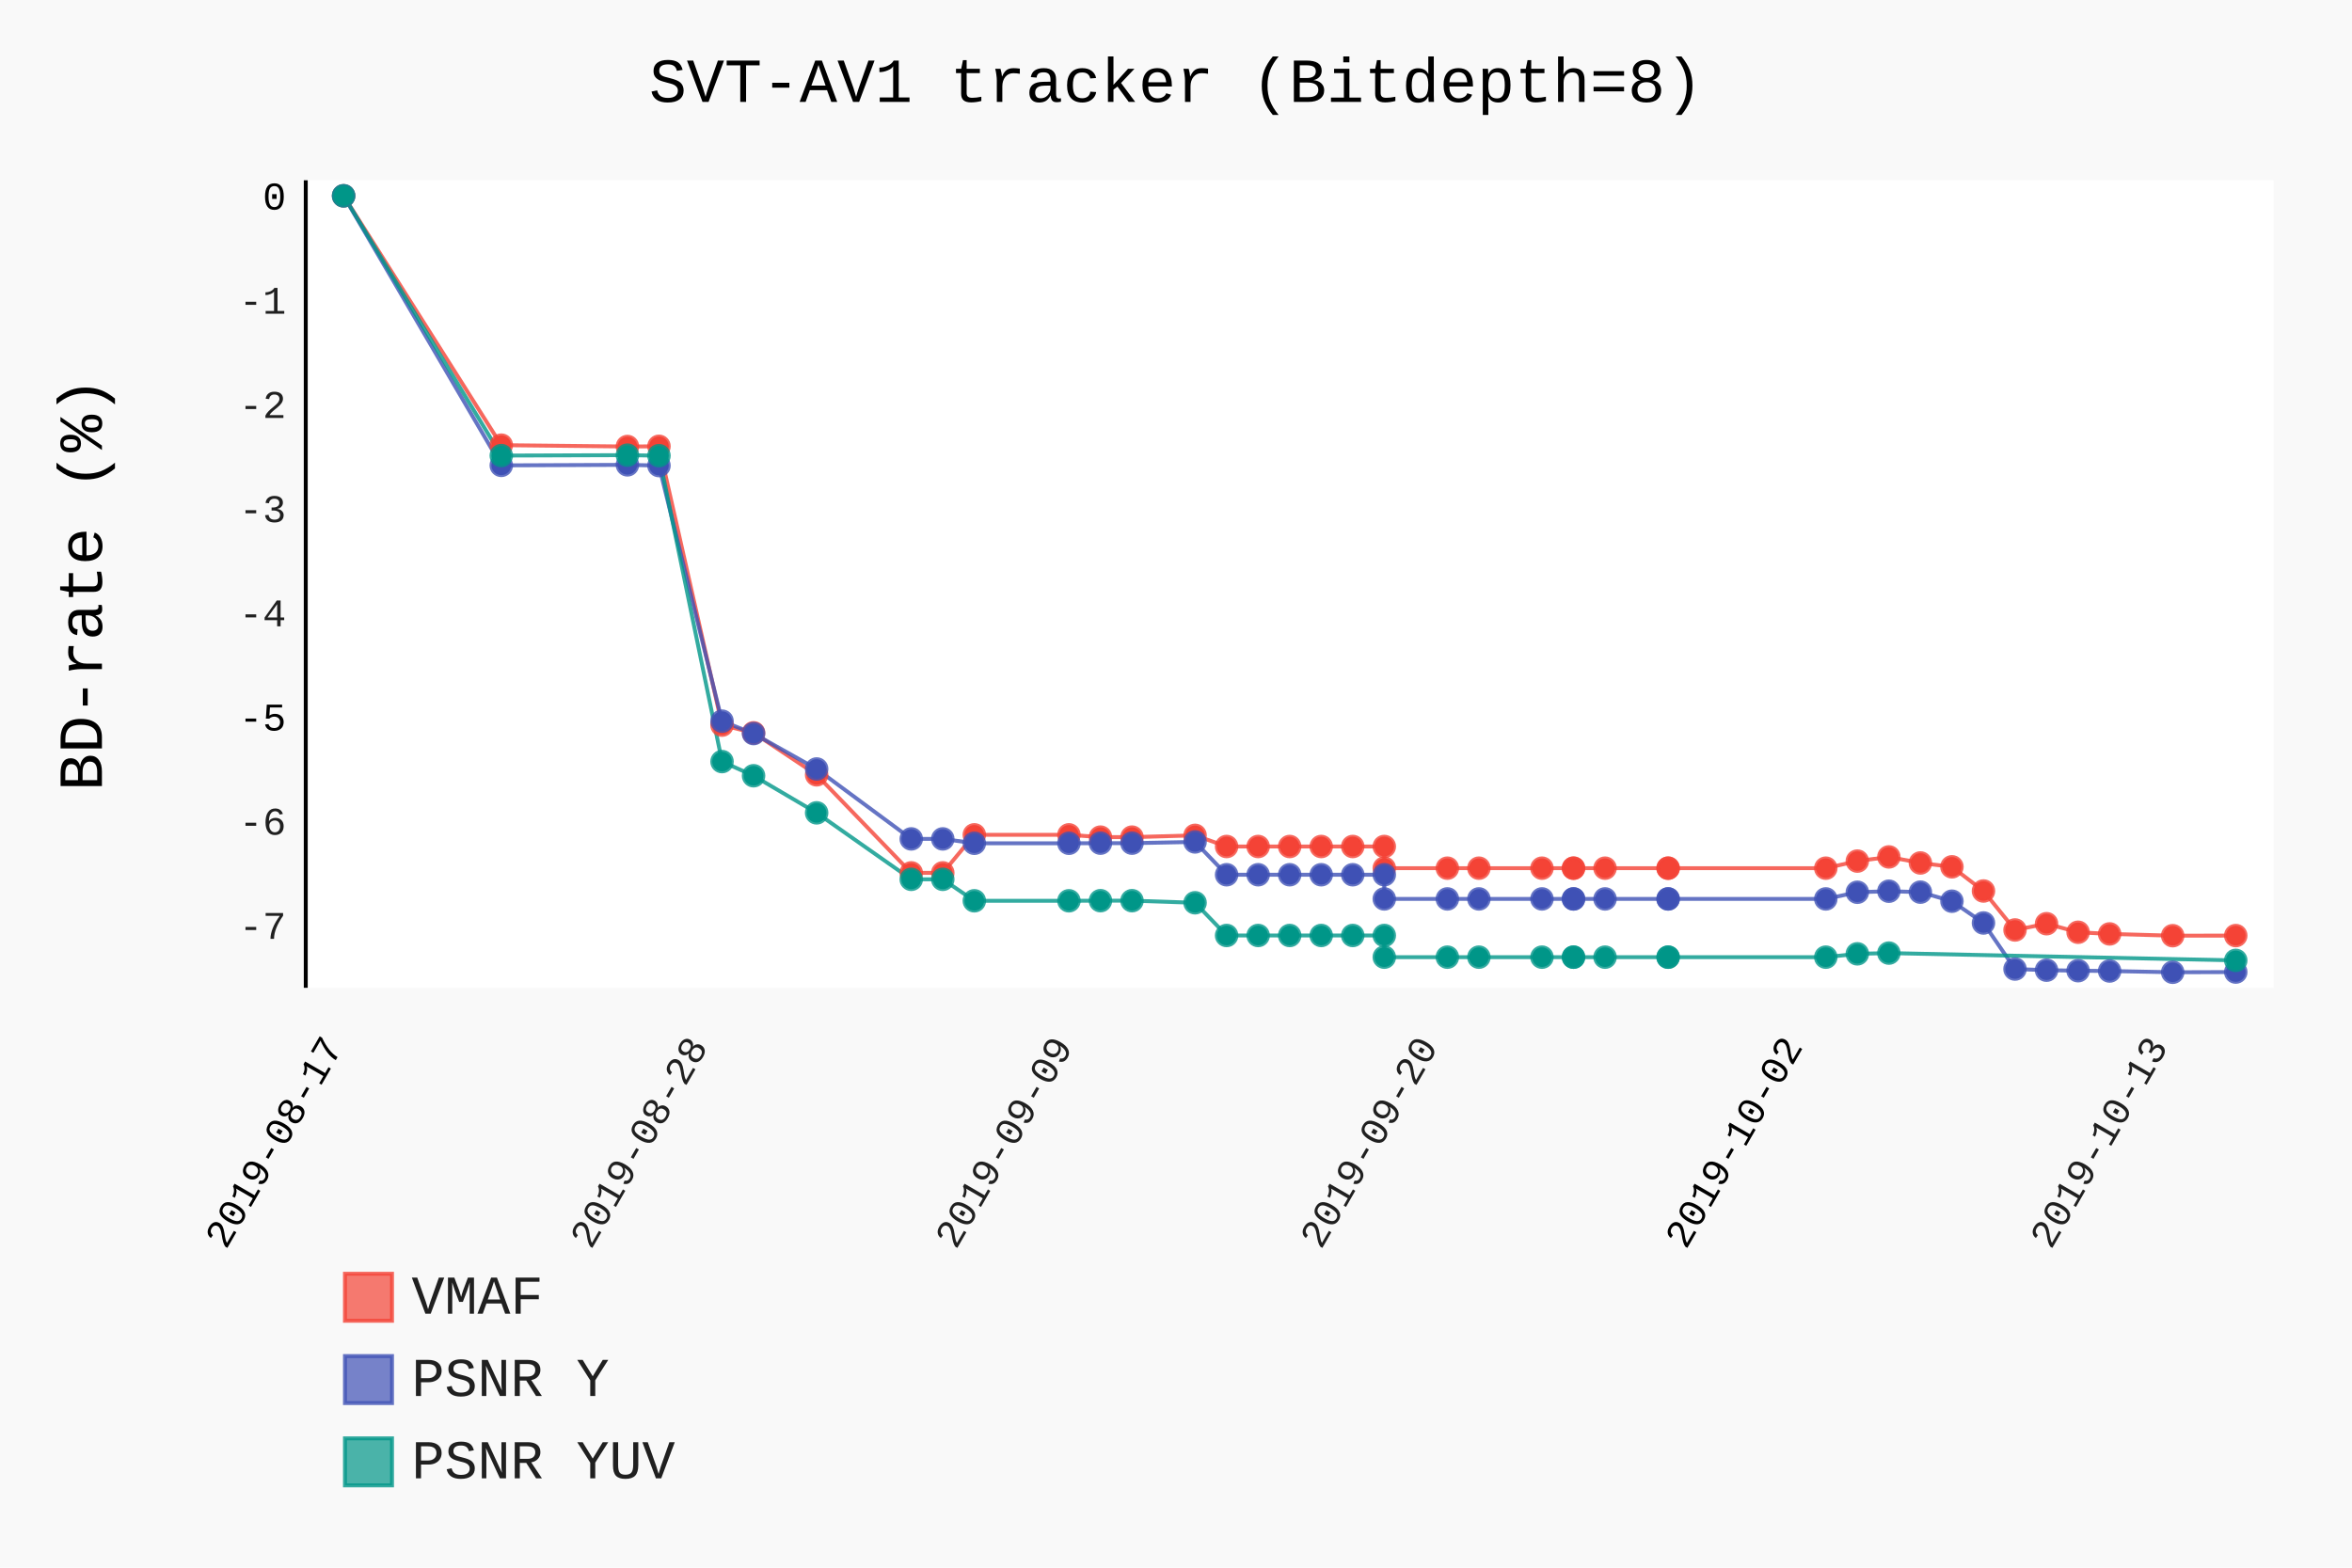
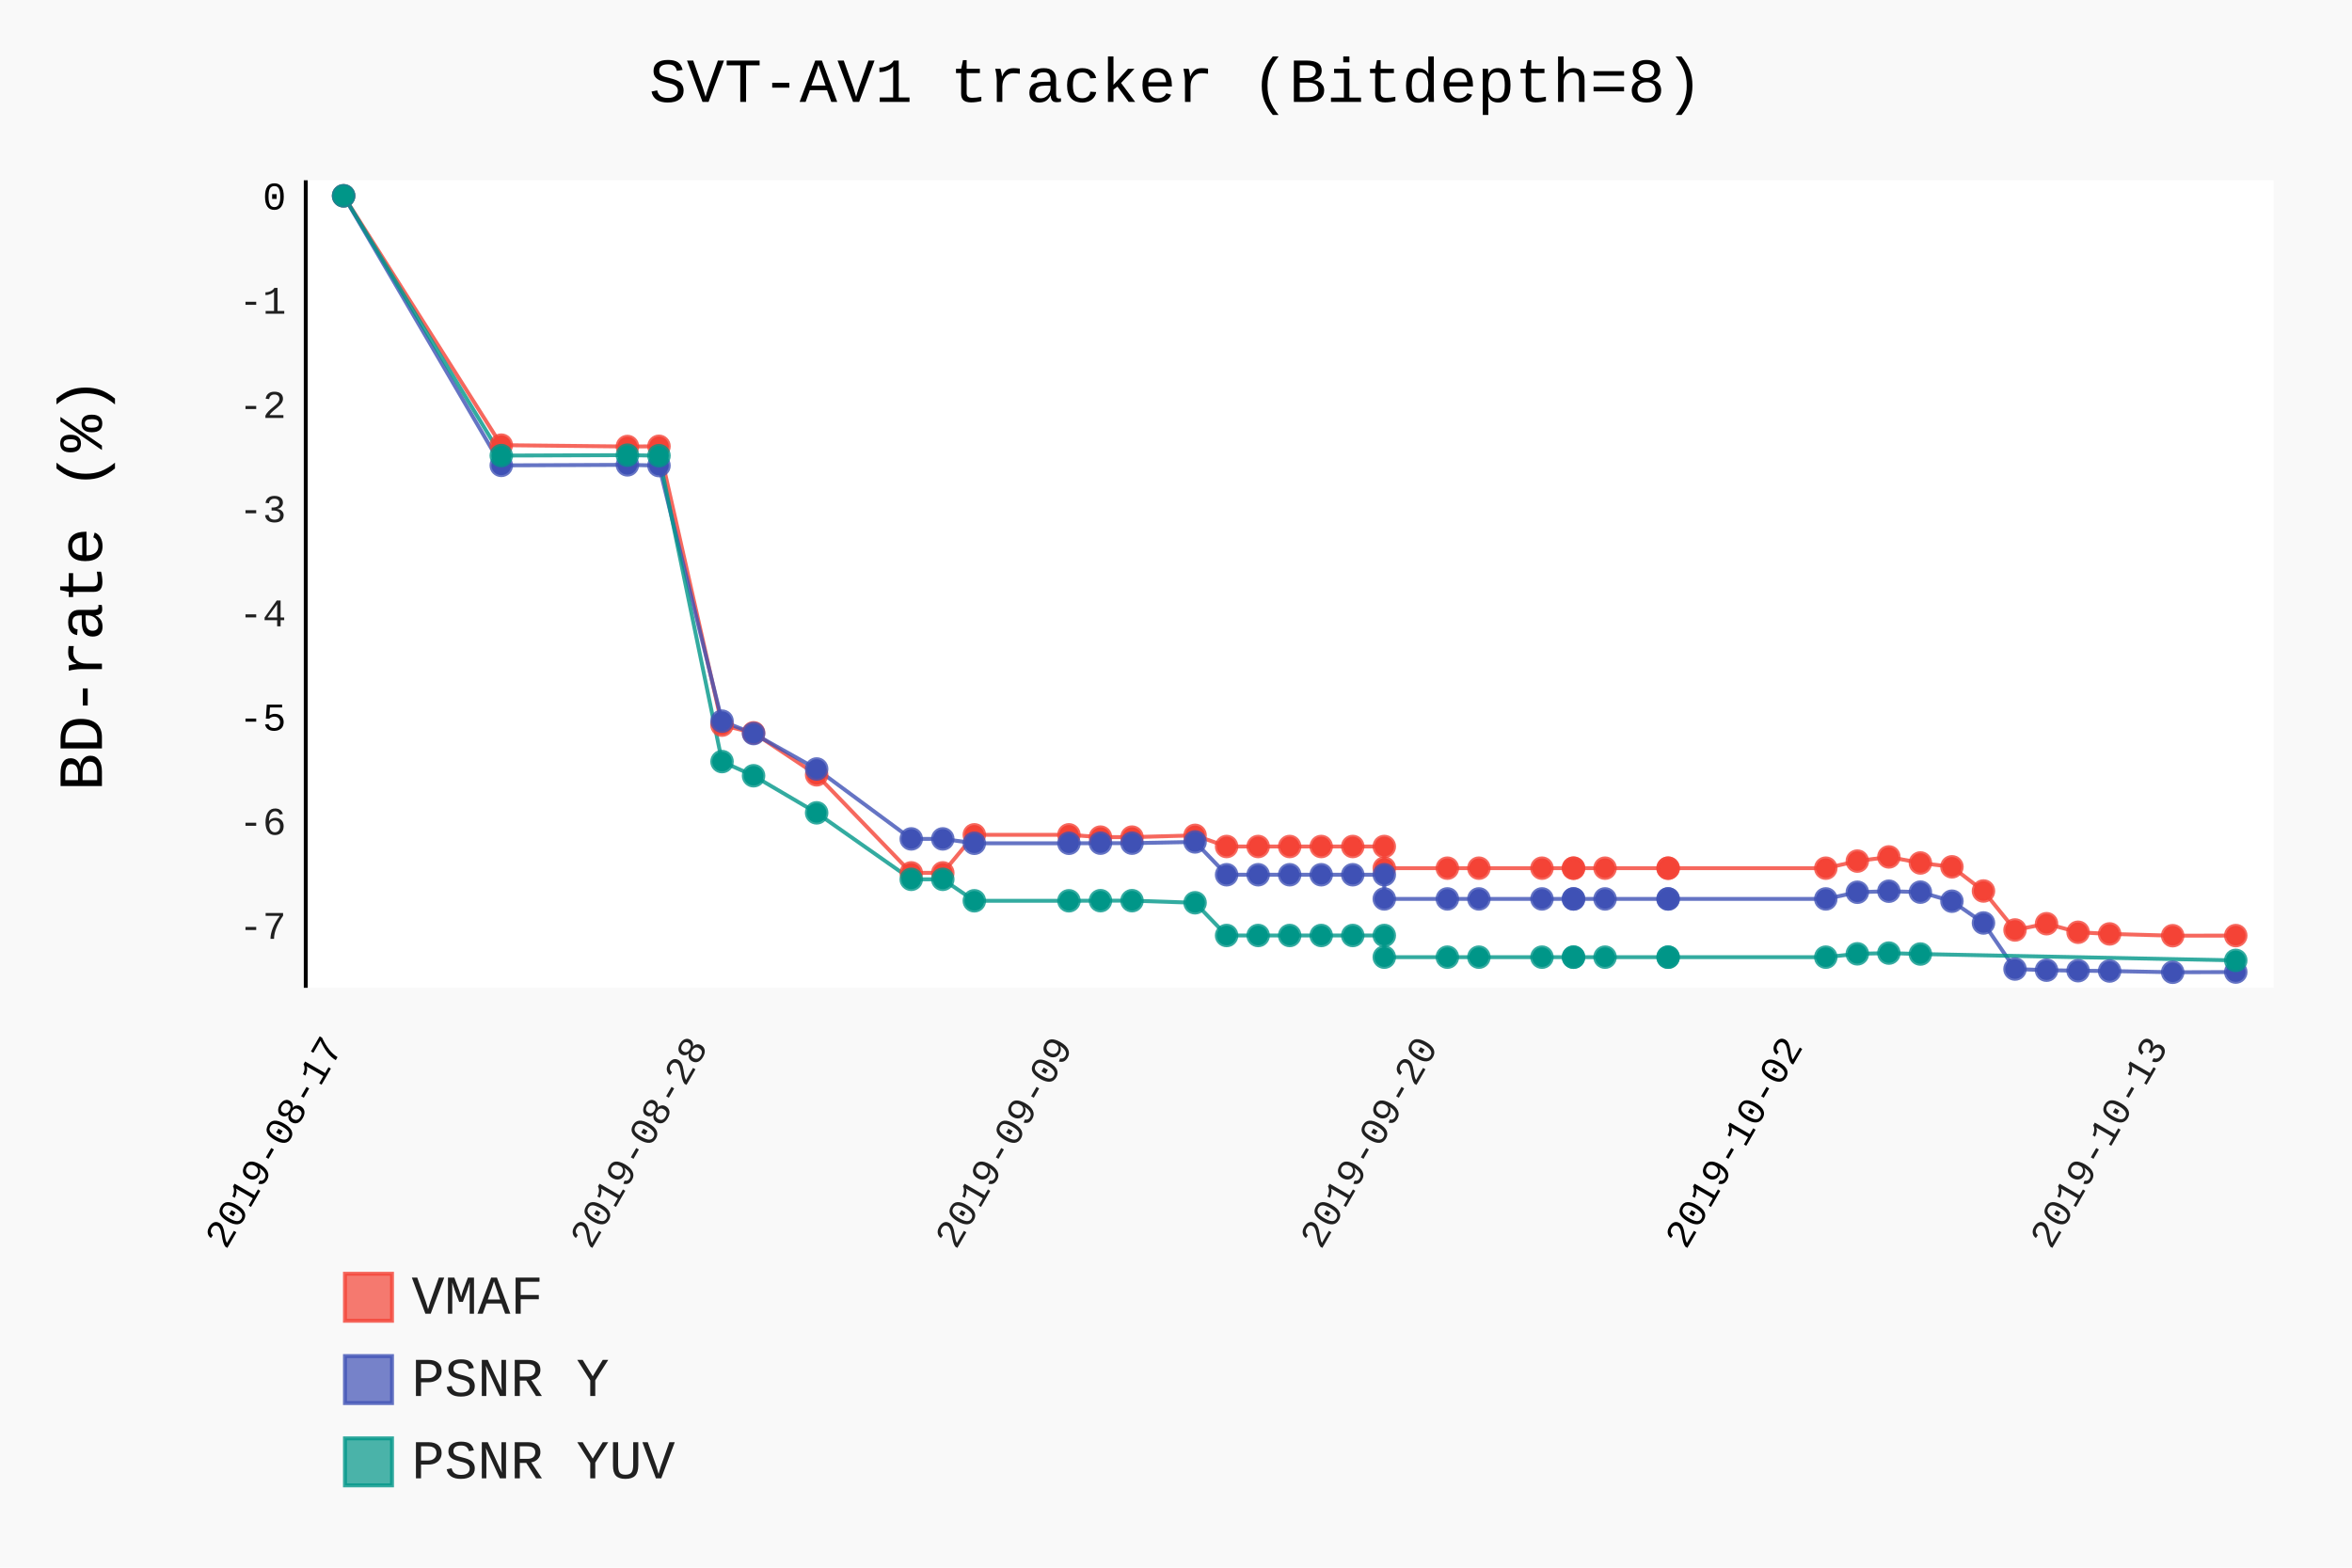
- <svg xmlns="http://www.w3.org/2000/svg" id="chart-9d84e0c7-c03a-49e5-b0ba-9270f47e579f" class="pygal-chart" viewBox="0 0 600 400">
+ <svg xmlns="http://www.w3.org/2000/svg" id="chart-61bbd2b3-fa87-4a69-9cb3-9cf98c19a3cd" class="pygal-chart" viewBox="0 0 600 400">
  <defs>
-     <style type="text/css">#chart-9d84e0c7-c03a-49e5-b0ba-9270f47e579f{-webkit-user-select:none;-webkit-font-smoothing:antialiased;font-family:Consolas,"Liberation Mono",Menlo,Courier,monospace}#chart-9d84e0c7-c03a-49e5-b0ba-9270f47e579f .title{font-family:Consolas,"Liberation Mono",Menlo,Courier,monospace;font-size:16px}#chart-9d84e0c7-c03a-49e5-b0ba-9270f47e579f .legends .legend text{font-family:Consolas,"Liberation Mono",Menlo,Courier,monospace;font-size:14px}#chart-9d84e0c7-c03a-49e5-b0ba-9270f47e579f .axis text{font-family:Consolas,"Liberation Mono",Menlo,Courier,monospace;font-size:10px}#chart-9d84e0c7-c03a-49e5-b0ba-9270f47e579f .axis text.major{font-family:Consolas,"Liberation Mono",Menlo,Courier,monospace;font-size:10px}#chart-9d84e0c7-c03a-49e5-b0ba-9270f47e579f .text-overlay text.value{font-family:Consolas,"Liberation Mono",Menlo,Courier,monospace;font-size:16px}#chart-9d84e0c7-c03a-49e5-b0ba-9270f47e579f .text-overlay text.label{font-family:Consolas,"Liberation Mono",Menlo,Courier,monospace;font-size:10px}#chart-9d84e0c7-c03a-49e5-b0ba-9270f47e579f .tooltip{font-family:Consolas,"Liberation Mono",Menlo,Courier,monospace;font-size:14px}#chart-9d84e0c7-c03a-49e5-b0ba-9270f47e579f text.no_data{font-family:Consolas,"Liberation Mono",Menlo,Courier,monospace;font-size:64px}
- #chart-9d84e0c7-c03a-49e5-b0ba-9270f47e579f{background-color:rgba(249,249,249,1)}#chart-9d84e0c7-c03a-49e5-b0ba-9270f47e579f path,#chart-9d84e0c7-c03a-49e5-b0ba-9270f47e579f line,#chart-9d84e0c7-c03a-49e5-b0ba-9270f47e579f rect,#chart-9d84e0c7-c03a-49e5-b0ba-9270f47e579f circle{-webkit-transition:150ms;-moz-transition:150ms;transition:150ms}#chart-9d84e0c7-c03a-49e5-b0ba-9270f47e579f .graph &gt; .background{fill:rgba(249,249,249,1)}#chart-9d84e0c7-c03a-49e5-b0ba-9270f47e579f .plot &gt; .background{fill:rgba(255,255,255,1)}#chart-9d84e0c7-c03a-49e5-b0ba-9270f47e579f .graph{fill:rgba(0,0,0,.87)}#chart-9d84e0c7-c03a-49e5-b0ba-9270f47e579f text.no_data{fill:rgba(0,0,0,1)}#chart-9d84e0c7-c03a-49e5-b0ba-9270f47e579f .title{fill:rgba(0,0,0,1)}#chart-9d84e0c7-c03a-49e5-b0ba-9270f47e579f .legends .legend text{fill:rgba(0,0,0,.87)}#chart-9d84e0c7-c03a-49e5-b0ba-9270f47e579f .legends .legend:hover text{fill:rgba(0,0,0,1)}#chart-9d84e0c7-c03a-49e5-b0ba-9270f47e579f .axis .line{stroke:rgba(0,0,0,1)}#chart-9d84e0c7-c03a-49e5-b0ba-9270f47e579f .axis .guide.line{stroke:rgba(0,0,0,.54)}#chart-9d84e0c7-c03a-49e5-b0ba-9270f47e579f .axis .major.line{stroke:rgba(0,0,0,.87)}#chart-9d84e0c7-c03a-49e5-b0ba-9270f47e579f .axis text.major{fill:rgba(0,0,0,1)}#chart-9d84e0c7-c03a-49e5-b0ba-9270f47e579f .axis.y .guides:hover .guide.line,#chart-9d84e0c7-c03a-49e5-b0ba-9270f47e579f .line-graph .axis.x .guides:hover .guide.line,#chart-9d84e0c7-c03a-49e5-b0ba-9270f47e579f .stackedline-graph .axis.x .guides:hover .guide.line,#chart-9d84e0c7-c03a-49e5-b0ba-9270f47e579f .xy-graph .axis.x .guides:hover .guide.line{stroke:rgba(0,0,0,1)}#chart-9d84e0c7-c03a-49e5-b0ba-9270f47e579f .axis .guides:hover text{fill:rgba(0,0,0,1)}#chart-9d84e0c7-c03a-49e5-b0ba-9270f47e579f .reactive{fill-opacity:.7;stroke-opacity:.8}#chart-9d84e0c7-c03a-49e5-b0ba-9270f47e579f .ci{stroke:rgba(0,0,0,.87)}#chart-9d84e0c7-c03a-49e5-b0ba-9270f47e579f .reactive.active,#chart-9d84e0c7-c03a-49e5-b0ba-9270f47e579f .active .reactive{fill-opacity:.8;stroke-opacity:.9;stroke-width:4}#chart-9d84e0c7-c03a-49e5-b0ba-9270f47e579f .ci .reactive.active{stroke-width:1.5}#chart-9d84e0c7-c03a-49e5-b0ba-9270f47e579f .series text{fill:rgba(0,0,0,1)}#chart-9d84e0c7-c03a-49e5-b0ba-9270f47e579f .tooltip rect{fill:rgba(255,255,255,1);stroke:rgba(0,0,0,1);-webkit-transition:opacity 150ms;-moz-transition:opacity 150ms;transition:opacity 150ms}#chart-9d84e0c7-c03a-49e5-b0ba-9270f47e579f .tooltip .label{fill:rgba(0,0,0,.87)}#chart-9d84e0c7-c03a-49e5-b0ba-9270f47e579f .tooltip .label{fill:rgba(0,0,0,.87)}#chart-9d84e0c7-c03a-49e5-b0ba-9270f47e579f .tooltip .legend{font-size:.8em;fill:rgba(0,0,0,.54)}#chart-9d84e0c7-c03a-49e5-b0ba-9270f47e579f .tooltip .x_label{font-size:.6em;fill:rgba(0,0,0,1)}#chart-9d84e0c7-c03a-49e5-b0ba-9270f47e579f .tooltip .xlink{font-size:.5em;text-decoration:underline}#chart-9d84e0c7-c03a-49e5-b0ba-9270f47e579f .tooltip .value{font-size:1.5em}#chart-9d84e0c7-c03a-49e5-b0ba-9270f47e579f .bound{font-size:.5em}#chart-9d84e0c7-c03a-49e5-b0ba-9270f47e579f .max-value{font-size:.75em;fill:rgba(0,0,0,.54)}#chart-9d84e0c7-c03a-49e5-b0ba-9270f47e579f .map-element{fill:rgba(255,255,255,1);stroke:rgba(0,0,0,.54) !important}#chart-9d84e0c7-c03a-49e5-b0ba-9270f47e579f .map-element .reactive{fill-opacity:inherit;stroke-opacity:inherit}#chart-9d84e0c7-c03a-49e5-b0ba-9270f47e579f .color-0,#chart-9d84e0c7-c03a-49e5-b0ba-9270f47e579f .color-0 a:visited{stroke:#F44336;fill:#F44336}#chart-9d84e0c7-c03a-49e5-b0ba-9270f47e579f .color-1,#chart-9d84e0c7-c03a-49e5-b0ba-9270f47e579f .color-1 a:visited{stroke:#3F51B5;fill:#3F51B5}#chart-9d84e0c7-c03a-49e5-b0ba-9270f47e579f .color-2,#chart-9d84e0c7-c03a-49e5-b0ba-9270f47e579f .color-2 a:visited{stroke:#009688;fill:#009688}#chart-9d84e0c7-c03a-49e5-b0ba-9270f47e579f .text-overlay .color-0 text{fill:black}#chart-9d84e0c7-c03a-49e5-b0ba-9270f47e579f .text-overlay .color-1 text{fill:black}#chart-9d84e0c7-c03a-49e5-b0ba-9270f47e579f .text-overlay .color-2 text{fill:black}
- #chart-9d84e0c7-c03a-49e5-b0ba-9270f47e579f text.no_data{text-anchor:middle}#chart-9d84e0c7-c03a-49e5-b0ba-9270f47e579f .guide.line{fill:none}#chart-9d84e0c7-c03a-49e5-b0ba-9270f47e579f .centered{text-anchor:middle}#chart-9d84e0c7-c03a-49e5-b0ba-9270f47e579f .title{text-anchor:middle}#chart-9d84e0c7-c03a-49e5-b0ba-9270f47e579f .legends .legend text{fill-opacity:1}#chart-9d84e0c7-c03a-49e5-b0ba-9270f47e579f .axis.x text{text-anchor:middle}#chart-9d84e0c7-c03a-49e5-b0ba-9270f47e579f .axis.x:not(.web) text[transform]{text-anchor:start}#chart-9d84e0c7-c03a-49e5-b0ba-9270f47e579f .axis.x:not(.web) text[transform].backwards{text-anchor:end}#chart-9d84e0c7-c03a-49e5-b0ba-9270f47e579f .axis.y text{text-anchor:end}#chart-9d84e0c7-c03a-49e5-b0ba-9270f47e579f .axis.y text[transform].backwards{text-anchor:start}#chart-9d84e0c7-c03a-49e5-b0ba-9270f47e579f .axis.y2 text{text-anchor:start}#chart-9d84e0c7-c03a-49e5-b0ba-9270f47e579f .axis.y2 text[transform].backwards{text-anchor:end}#chart-9d84e0c7-c03a-49e5-b0ba-9270f47e579f .axis .guide.line{stroke-dasharray:4,4}#chart-9d84e0c7-c03a-49e5-b0ba-9270f47e579f .axis .major.guide.line{stroke-dasharray:6,6}#chart-9d84e0c7-c03a-49e5-b0ba-9270f47e579f .horizontal .axis.y .guide.line,#chart-9d84e0c7-c03a-49e5-b0ba-9270f47e579f .horizontal .axis.y2 .guide.line,#chart-9d84e0c7-c03a-49e5-b0ba-9270f47e579f .vertical .axis.x .guide.line{opacity:0}#chart-9d84e0c7-c03a-49e5-b0ba-9270f47e579f .horizontal .axis.always_show .guide.line,#chart-9d84e0c7-c03a-49e5-b0ba-9270f47e579f .vertical .axis.always_show .guide.line{opacity:1 !important}#chart-9d84e0c7-c03a-49e5-b0ba-9270f47e579f .axis.y .guides:hover .guide.line,#chart-9d84e0c7-c03a-49e5-b0ba-9270f47e579f .axis.y2 .guides:hover .guide.line,#chart-9d84e0c7-c03a-49e5-b0ba-9270f47e579f .axis.x .guides:hover .guide.line{opacity:1}#chart-9d84e0c7-c03a-49e5-b0ba-9270f47e579f .axis .guides:hover text{opacity:1}#chart-9d84e0c7-c03a-49e5-b0ba-9270f47e579f .nofill{fill:none}#chart-9d84e0c7-c03a-49e5-b0ba-9270f47e579f .subtle-fill{fill-opacity:.2}#chart-9d84e0c7-c03a-49e5-b0ba-9270f47e579f .dot{stroke-width:1px;fill-opacity:1}#chart-9d84e0c7-c03a-49e5-b0ba-9270f47e579f .dot.active{stroke-width:5px}#chart-9d84e0c7-c03a-49e5-b0ba-9270f47e579f .dot.negative{fill:transparent}#chart-9d84e0c7-c03a-49e5-b0ba-9270f47e579f text,#chart-9d84e0c7-c03a-49e5-b0ba-9270f47e579f tspan{stroke:none !important}#chart-9d84e0c7-c03a-49e5-b0ba-9270f47e579f .series text.active{opacity:1}#chart-9d84e0c7-c03a-49e5-b0ba-9270f47e579f .tooltip rect{fill-opacity:.95;stroke-width:.5}#chart-9d84e0c7-c03a-49e5-b0ba-9270f47e579f .tooltip text{fill-opacity:1}#chart-9d84e0c7-c03a-49e5-b0ba-9270f47e579f .showable{visibility:hidden}#chart-9d84e0c7-c03a-49e5-b0ba-9270f47e579f .showable.shown{visibility:visible}#chart-9d84e0c7-c03a-49e5-b0ba-9270f47e579f .gauge-background{fill:rgba(229,229,229,1);stroke:none}#chart-9d84e0c7-c03a-49e5-b0ba-9270f47e579f .bg-lines{stroke:rgba(249,249,249,1);stroke-width:2px}</style>
+     <style type="text/css">#chart-61bbd2b3-fa87-4a69-9cb3-9cf98c19a3cd{-webkit-user-select:none;-webkit-font-smoothing:antialiased;font-family:Consolas,"Liberation Mono",Menlo,Courier,monospace}#chart-61bbd2b3-fa87-4a69-9cb3-9cf98c19a3cd .title{font-family:Consolas,"Liberation Mono",Menlo,Courier,monospace;font-size:16px}#chart-61bbd2b3-fa87-4a69-9cb3-9cf98c19a3cd .legends .legend text{font-family:Consolas,"Liberation Mono",Menlo,Courier,monospace;font-size:14px}#chart-61bbd2b3-fa87-4a69-9cb3-9cf98c19a3cd .axis text{font-family:Consolas,"Liberation Mono",Menlo,Courier,monospace;font-size:10px}#chart-61bbd2b3-fa87-4a69-9cb3-9cf98c19a3cd .axis text.major{font-family:Consolas,"Liberation Mono",Menlo,Courier,monospace;font-size:10px}#chart-61bbd2b3-fa87-4a69-9cb3-9cf98c19a3cd .text-overlay text.value{font-family:Consolas,"Liberation Mono",Menlo,Courier,monospace;font-size:16px}#chart-61bbd2b3-fa87-4a69-9cb3-9cf98c19a3cd .text-overlay text.label{font-family:Consolas,"Liberation Mono",Menlo,Courier,monospace;font-size:10px}#chart-61bbd2b3-fa87-4a69-9cb3-9cf98c19a3cd .tooltip{font-family:Consolas,"Liberation Mono",Menlo,Courier,monospace;font-size:14px}#chart-61bbd2b3-fa87-4a69-9cb3-9cf98c19a3cd text.no_data{font-family:Consolas,"Liberation Mono",Menlo,Courier,monospace;font-size:64px}
+ #chart-61bbd2b3-fa87-4a69-9cb3-9cf98c19a3cd{background-color:rgba(249,249,249,1)}#chart-61bbd2b3-fa87-4a69-9cb3-9cf98c19a3cd path,#chart-61bbd2b3-fa87-4a69-9cb3-9cf98c19a3cd line,#chart-61bbd2b3-fa87-4a69-9cb3-9cf98c19a3cd rect,#chart-61bbd2b3-fa87-4a69-9cb3-9cf98c19a3cd circle{-webkit-transition:150ms;-moz-transition:150ms;transition:150ms}#chart-61bbd2b3-fa87-4a69-9cb3-9cf98c19a3cd .graph &gt; .background{fill:rgba(249,249,249,1)}#chart-61bbd2b3-fa87-4a69-9cb3-9cf98c19a3cd .plot &gt; .background{fill:rgba(255,255,255,1)}#chart-61bbd2b3-fa87-4a69-9cb3-9cf98c19a3cd .graph{fill:rgba(0,0,0,.87)}#chart-61bbd2b3-fa87-4a69-9cb3-9cf98c19a3cd text.no_data{fill:rgba(0,0,0,1)}#chart-61bbd2b3-fa87-4a69-9cb3-9cf98c19a3cd .title{fill:rgba(0,0,0,1)}#chart-61bbd2b3-fa87-4a69-9cb3-9cf98c19a3cd .legends .legend text{fill:rgba(0,0,0,.87)}#chart-61bbd2b3-fa87-4a69-9cb3-9cf98c19a3cd .legends .legend:hover text{fill:rgba(0,0,0,1)}#chart-61bbd2b3-fa87-4a69-9cb3-9cf98c19a3cd .axis .line{stroke:rgba(0,0,0,1)}#chart-61bbd2b3-fa87-4a69-9cb3-9cf98c19a3cd .axis .guide.line{stroke:rgba(0,0,0,.54)}#chart-61bbd2b3-fa87-4a69-9cb3-9cf98c19a3cd .axis .major.line{stroke:rgba(0,0,0,.87)}#chart-61bbd2b3-fa87-4a69-9cb3-9cf98c19a3cd .axis text.major{fill:rgba(0,0,0,1)}#chart-61bbd2b3-fa87-4a69-9cb3-9cf98c19a3cd .axis.y .guides:hover .guide.line,#chart-61bbd2b3-fa87-4a69-9cb3-9cf98c19a3cd .line-graph .axis.x .guides:hover .guide.line,#chart-61bbd2b3-fa87-4a69-9cb3-9cf98c19a3cd .stackedline-graph .axis.x .guides:hover .guide.line,#chart-61bbd2b3-fa87-4a69-9cb3-9cf98c19a3cd .xy-graph .axis.x .guides:hover .guide.line{stroke:rgba(0,0,0,1)}#chart-61bbd2b3-fa87-4a69-9cb3-9cf98c19a3cd .axis .guides:hover text{fill:rgba(0,0,0,1)}#chart-61bbd2b3-fa87-4a69-9cb3-9cf98c19a3cd .reactive{fill-opacity:.7;stroke-opacity:.8}#chart-61bbd2b3-fa87-4a69-9cb3-9cf98c19a3cd .ci{stroke:rgba(0,0,0,.87)}#chart-61bbd2b3-fa87-4a69-9cb3-9cf98c19a3cd .reactive.active,#chart-61bbd2b3-fa87-4a69-9cb3-9cf98c19a3cd .active .reactive{fill-opacity:.8;stroke-opacity:.9;stroke-width:4}#chart-61bbd2b3-fa87-4a69-9cb3-9cf98c19a3cd .ci .reactive.active{stroke-width:1.5}#chart-61bbd2b3-fa87-4a69-9cb3-9cf98c19a3cd .series text{fill:rgba(0,0,0,1)}#chart-61bbd2b3-fa87-4a69-9cb3-9cf98c19a3cd .tooltip rect{fill:rgba(255,255,255,1);stroke:rgba(0,0,0,1);-webkit-transition:opacity 150ms;-moz-transition:opacity 150ms;transition:opacity 150ms}#chart-61bbd2b3-fa87-4a69-9cb3-9cf98c19a3cd .tooltip .label{fill:rgba(0,0,0,.87)}#chart-61bbd2b3-fa87-4a69-9cb3-9cf98c19a3cd .tooltip .label{fill:rgba(0,0,0,.87)}#chart-61bbd2b3-fa87-4a69-9cb3-9cf98c19a3cd .tooltip .legend{font-size:.8em;fill:rgba(0,0,0,.54)}#chart-61bbd2b3-fa87-4a69-9cb3-9cf98c19a3cd .tooltip .x_label{font-size:.6em;fill:rgba(0,0,0,1)}#chart-61bbd2b3-fa87-4a69-9cb3-9cf98c19a3cd .tooltip .xlink{font-size:.5em;text-decoration:underline}#chart-61bbd2b3-fa87-4a69-9cb3-9cf98c19a3cd .tooltip .value{font-size:1.5em}#chart-61bbd2b3-fa87-4a69-9cb3-9cf98c19a3cd .bound{font-size:.5em}#chart-61bbd2b3-fa87-4a69-9cb3-9cf98c19a3cd .max-value{font-size:.75em;fill:rgba(0,0,0,.54)}#chart-61bbd2b3-fa87-4a69-9cb3-9cf98c19a3cd .map-element{fill:rgba(255,255,255,1);stroke:rgba(0,0,0,.54) !important}#chart-61bbd2b3-fa87-4a69-9cb3-9cf98c19a3cd .map-element .reactive{fill-opacity:inherit;stroke-opacity:inherit}#chart-61bbd2b3-fa87-4a69-9cb3-9cf98c19a3cd .color-0,#chart-61bbd2b3-fa87-4a69-9cb3-9cf98c19a3cd .color-0 a:visited{stroke:#F44336;fill:#F44336}#chart-61bbd2b3-fa87-4a69-9cb3-9cf98c19a3cd .color-1,#chart-61bbd2b3-fa87-4a69-9cb3-9cf98c19a3cd .color-1 a:visited{stroke:#3F51B5;fill:#3F51B5}#chart-61bbd2b3-fa87-4a69-9cb3-9cf98c19a3cd .color-2,#chart-61bbd2b3-fa87-4a69-9cb3-9cf98c19a3cd .color-2 a:visited{stroke:#009688;fill:#009688}#chart-61bbd2b3-fa87-4a69-9cb3-9cf98c19a3cd .text-overlay .color-0 text{fill:black}#chart-61bbd2b3-fa87-4a69-9cb3-9cf98c19a3cd .text-overlay .color-1 text{fill:black}#chart-61bbd2b3-fa87-4a69-9cb3-9cf98c19a3cd .text-overlay .color-2 text{fill:black}
+ #chart-61bbd2b3-fa87-4a69-9cb3-9cf98c19a3cd text.no_data{text-anchor:middle}#chart-61bbd2b3-fa87-4a69-9cb3-9cf98c19a3cd .guide.line{fill:none}#chart-61bbd2b3-fa87-4a69-9cb3-9cf98c19a3cd .centered{text-anchor:middle}#chart-61bbd2b3-fa87-4a69-9cb3-9cf98c19a3cd .title{text-anchor:middle}#chart-61bbd2b3-fa87-4a69-9cb3-9cf98c19a3cd .legends .legend text{fill-opacity:1}#chart-61bbd2b3-fa87-4a69-9cb3-9cf98c19a3cd .axis.x text{text-anchor:middle}#chart-61bbd2b3-fa87-4a69-9cb3-9cf98c19a3cd .axis.x:not(.web) text[transform]{text-anchor:start}#chart-61bbd2b3-fa87-4a69-9cb3-9cf98c19a3cd .axis.x:not(.web) text[transform].backwards{text-anchor:end}#chart-61bbd2b3-fa87-4a69-9cb3-9cf98c19a3cd .axis.y text{text-anchor:end}#chart-61bbd2b3-fa87-4a69-9cb3-9cf98c19a3cd .axis.y text[transform].backwards{text-anchor:start}#chart-61bbd2b3-fa87-4a69-9cb3-9cf98c19a3cd .axis.y2 text{text-anchor:start}#chart-61bbd2b3-fa87-4a69-9cb3-9cf98c19a3cd .axis.y2 text[transform].backwards{text-anchor:end}#chart-61bbd2b3-fa87-4a69-9cb3-9cf98c19a3cd .axis .guide.line{stroke-dasharray:4,4}#chart-61bbd2b3-fa87-4a69-9cb3-9cf98c19a3cd .axis .major.guide.line{stroke-dasharray:6,6}#chart-61bbd2b3-fa87-4a69-9cb3-9cf98c19a3cd .horizontal .axis.y .guide.line,#chart-61bbd2b3-fa87-4a69-9cb3-9cf98c19a3cd .horizontal .axis.y2 .guide.line,#chart-61bbd2b3-fa87-4a69-9cb3-9cf98c19a3cd .vertical .axis.x .guide.line{opacity:0}#chart-61bbd2b3-fa87-4a69-9cb3-9cf98c19a3cd .horizontal .axis.always_show .guide.line,#chart-61bbd2b3-fa87-4a69-9cb3-9cf98c19a3cd .vertical .axis.always_show .guide.line{opacity:1 !important}#chart-61bbd2b3-fa87-4a69-9cb3-9cf98c19a3cd .axis.y .guides:hover .guide.line,#chart-61bbd2b3-fa87-4a69-9cb3-9cf98c19a3cd .axis.y2 .guides:hover .guide.line,#chart-61bbd2b3-fa87-4a69-9cb3-9cf98c19a3cd .axis.x .guides:hover .guide.line{opacity:1}#chart-61bbd2b3-fa87-4a69-9cb3-9cf98c19a3cd .axis .guides:hover text{opacity:1}#chart-61bbd2b3-fa87-4a69-9cb3-9cf98c19a3cd .nofill{fill:none}#chart-61bbd2b3-fa87-4a69-9cb3-9cf98c19a3cd .subtle-fill{fill-opacity:.2}#chart-61bbd2b3-fa87-4a69-9cb3-9cf98c19a3cd .dot{stroke-width:1px;fill-opacity:1}#chart-61bbd2b3-fa87-4a69-9cb3-9cf98c19a3cd .dot.active{stroke-width:5px}#chart-61bbd2b3-fa87-4a69-9cb3-9cf98c19a3cd .dot.negative{fill:transparent}#chart-61bbd2b3-fa87-4a69-9cb3-9cf98c19a3cd text,#chart-61bbd2b3-fa87-4a69-9cb3-9cf98c19a3cd tspan{stroke:none !important}#chart-61bbd2b3-fa87-4a69-9cb3-9cf98c19a3cd .series text.active{opacity:1}#chart-61bbd2b3-fa87-4a69-9cb3-9cf98c19a3cd .tooltip rect{fill-opacity:.95;stroke-width:.5}#chart-61bbd2b3-fa87-4a69-9cb3-9cf98c19a3cd .tooltip text{fill-opacity:1}#chart-61bbd2b3-fa87-4a69-9cb3-9cf98c19a3cd .showable{visibility:hidden}#chart-61bbd2b3-fa87-4a69-9cb3-9cf98c19a3cd .showable.shown{visibility:visible}#chart-61bbd2b3-fa87-4a69-9cb3-9cf98c19a3cd .gauge-background{fill:rgba(229,229,229,1);stroke:none}#chart-61bbd2b3-fa87-4a69-9cb3-9cf98c19a3cd .bg-lines{stroke:rgba(249,249,249,1);stroke-width:2px}</style>
  </defs>
  <g class="graph datetimeline-graph vertical">
    <rect class="background" height="400" width="600" x="0" y="0" />
    <g class="plot" transform="translate(78, 46)">
      <rect class="background" height="206.038" width="502.0" x="0" y="0" />
      <g class="axis y">
        <g class="guides">
          <text class="" x="-5" y="193.56">-7</text>
        </g>
        <g class="guides">
          <text class="" x="-5" y="166.974">-6</text>
        </g>
        <g class="guides">
          <text class="major" x="-5" y="140.389">-5</text>
        </g>
        <g class="guides">
          <text class="" x="-5" y="113.804">-4</text>
        </g>
        <g class="guides">
          <text class="" x="-5" y="87.218">-3</text>
        </g>
        <g class="guides">
          <text class="" x="-5" y="60.633">-2</text>
        </g>
        <g class="guides">
          <text class="" x="-5" y="34.048">-1</text>
        </g>
        <g class="guides">
          <text class="major" x="-5" y="7.462">0</text>
        </g>
      </g>
      <g class="axis x">
        <path class="line" d="M0 0 v206.038" />
        <g class="guides">
          <path class="major guide line" d="M9.654 0 v206.038" />
          <text class="major backwards" x="9.654" y="221.038" transform="rotate(300 9.653846 221.0385)">2019-08-17</text>
        </g>
        <g class="guides">
          <path class="guide line" d="M102.766 0 v206.038" />
          <text class="backwards" x="102.766" y="221.038" transform="rotate(300 102.7658 221.0385)">2019-08-28</text>
        </g>
        <g class="guides">
          <path class="guide line" d="M195.878 0 v206.038" />
          <text class="backwards" x="195.878" y="221.038" transform="rotate(300 195.8777 221.0385)">2019-09-09</text>
        </g>
        <g class="guides">
          <path class="guide line" d="M288.99 0 v206.038" />
          <text class="backwards" x="288.99" y="221.038" transform="rotate(300 288.9897 221.0385)">2019-09-20</text>
        </g>
        <g class="guides">
          <path class="major guide line" d="M382.102 0 v206.038" />
          <text class="major backwards" x="382.102" y="221.038" transform="rotate(300 382.1016 221.0385)">2019-10-02</text>
        </g>
        <g class="guides">
          <path class="guide line" d="M475.214 0 v206.038" />
          <text class="backwards" x="475.214" y="221.038" transform="rotate(300 475.2136 221.0385)">2019-10-13</text>
        </g>
      </g>
      <g class="series serie-0 color-0">
        <path class="line reactive nofill" d="M9.654 3.962 L49.878 67.581 82.058 67.927 90.103 67.873 106.192 139.016 114.237 140.983 130.327 151.697 154.462 176.714 162.506 176.714 170.551 167.01 194.686 167.01 202.731 167.595 210.776 167.595 226.865 167.143 234.91 169.988 242.955 169.988 251 169.988 259.045 169.988 267.09 169.988 275.135 169.988 275.135 175.517 291.224 175.517 299.269 175.517 315.359 175.517 323.404 175.517 323.404 175.517 331.449 175.517 347.538 175.517 347.538 175.517 387.763 175.517 395.808 173.71 403.853 172.646 411.897 174.188 419.942 175.172 427.987 181.34 436.032 191.283 444.077 189.687 452.122 191.867 460.167 192.293 476.256 192.745 492.346 192.718" />
      </g>
      <g class="series serie-1 color-1">
        <path class="line reactive nofill" d="M9.654 3.962 L49.878 72.739 82.058 72.606 90.103 72.792 106.192 138.006 114.237 141.169 130.327 150.208 154.462 168.047 162.506 168.047 170.551 169.164 194.686 169.164 202.731 169.137 210.776 169.137 226.865 168.818 234.91 177.192 242.955 177.192 251 177.192 259.045 177.192 267.09 177.192 275.135 177.192 275.135 183.36 291.224 183.36 299.269 183.36 315.359 183.36 323.404 183.36 323.404 183.36 331.449 183.36 347.538 183.36 347.538 183.36 387.763 183.36 395.808 181.659 403.853 181.393 411.897 181.632 419.942 183.945 427.987 189.501 436.032 201.252 444.077 201.544 452.122 201.677 460.167 201.757 476.256 202.076 492.346 202.023" />
      </g>
      <g class="series serie-2 color-2">
-         <path class="line reactive nofill" d="M9.654 3.962 L49.878 70.24 82.058 70.133 90.103 70.266 106.192 148.321 114.237 151.936 130.327 161.401 154.462 178.362 162.506 178.362 170.551 183.839 194.686 183.839 202.731 183.812 210.776 183.812 226.865 184.344 234.91 192.692 242.955 192.692 251 192.692 259.045 192.692 267.09 192.692 275.135 192.692 275.135 198.221 291.224 198.221 299.269 198.221 315.359 198.221 323.404 198.221 323.404 198.221 331.449 198.221 347.538 198.221 347.538 198.221 387.763 198.221 395.808 197.371 403.853 197.184 492.346 199.045" />
+         <path class="line reactive nofill" d="M9.654 3.962 L49.878 70.24 82.058 70.133 90.103 70.266 106.192 148.321 114.237 151.936 130.327 161.401 154.462 178.362 162.506 178.362 170.551 183.839 194.686 183.839 202.731 183.812 210.776 183.812 226.865 184.344 234.91 192.692 242.955 192.692 251 192.692 259.045 192.692 267.09 192.692 275.135 192.692 275.135 198.221 291.224 198.221 299.269 198.221 315.359 198.221 323.404 198.221 323.404 198.221 331.449 198.221 347.538 198.221 347.538 198.221 387.763 198.221 395.808 197.371 403.853 197.184 411.897 197.424 492.346 199.045" />
      </g>
    </g>
    <g class="titles">
      <text class="title plot_title" x="300.0" y="26">SVT-AV1 tracker (Bitdepth=8)</text>
      <text class="title" x="0" y="175.019" transform="rotate(-90 0 149.0192)">BD-rate (%)</text>
    </g>
    <g class="plot overlay" transform="translate(78, 46)">
      <g class="series serie-0 color-0">
        <g class="dots">
          <circle class="dot reactive tooltip-trigger" cx="9.654" cy="3.962" r="2.5" />
        </g>
        <g class="dots">
          <circle class="dot reactive tooltip-trigger" cx="49.878" cy="67.581" r="2.5" />
        </g>
        <g class="dots">
          <circle class="dot reactive tooltip-trigger" cx="82.058" cy="67.927" r="2.5" />
        </g>
        <g class="dots">
          <circle class="dot reactive tooltip-trigger" cx="90.103" cy="67.873" r="2.5" />
        </g>
        <g class="dots">
          <circle class="dot reactive tooltip-trigger" cx="106.192" cy="139.016" r="2.5" />
        </g>
        <g class="dots">
          <circle class="dot reactive tooltip-trigger" cx="114.237" cy="140.983" r="2.5" />
        </g>
        <g class="dots">
          <circle class="dot reactive tooltip-trigger" cx="130.327" cy="151.697" r="2.5" />
        </g>
        <g class="dots">
          <circle class="dot reactive tooltip-trigger" cx="154.462" cy="176.714" r="2.5" />
        </g>
        <g class="dots">
          <circle class="dot reactive tooltip-trigger" cx="162.506" cy="176.714" r="2.5" />
        </g>
        <g class="dots">
          <circle class="dot reactive tooltip-trigger" cx="170.551" cy="167.01" r="2.5" />
        </g>
        <g class="dots">
          <circle class="dot reactive tooltip-trigger" cx="194.686" cy="167.01" r="2.5" />
        </g>
        <g class="dots">
          <circle class="dot reactive tooltip-trigger" cx="202.731" cy="167.595" r="2.5" />
        </g>
        <g class="dots">
          <circle class="dot reactive tooltip-trigger" cx="210.776" cy="167.595" r="2.5" />
        </g>
        <g class="dots">
          <circle class="dot reactive tooltip-trigger" cx="226.865" cy="167.143" r="2.5" />
        </g>
        <g class="dots">
          <circle class="dot reactive tooltip-trigger" cx="234.91" cy="169.988" r="2.5" />
        </g>
        <g class="dots">
          <circle class="dot reactive tooltip-trigger" cx="242.955" cy="169.988" r="2.5" />
        </g>
        <g class="dots">
          <circle class="dot reactive tooltip-trigger" cx="251.0" cy="169.988" r="2.5" />
        </g>
        <g class="dots">
          <circle class="dot reactive tooltip-trigger" cx="259.045" cy="169.988" r="2.5" />
        </g>
        <g class="dots">
          <circle class="dot reactive tooltip-trigger" cx="267.09" cy="169.988" r="2.5" />
        </g>
        <g class="dots">
          <circle class="dot reactive tooltip-trigger" cx="275.135" cy="169.988" r="2.5" />
        </g>
        <g class="dots">
          <circle class="dot reactive tooltip-trigger" cx="275.135" cy="175.517" r="2.5" />
        </g>
        <g class="dots">
          <circle class="dot reactive tooltip-trigger" cx="291.224" cy="175.517" r="2.5" />
        </g>
        <g class="dots">
          <circle class="dot reactive tooltip-trigger" cx="299.269" cy="175.517" r="2.5" />
        </g>
        <g class="dots">
          <circle class="dot reactive tooltip-trigger" cx="315.359" cy="175.517" r="2.5" />
        </g>
        <g class="dots">
          <circle class="dot reactive tooltip-trigger" cx="323.404" cy="175.517" r="2.5" />
        </g>
        <g class="dots">
          <circle class="dot reactive tooltip-trigger" cx="323.404" cy="175.517" r="2.5" />
        </g>
        <g class="dots">
          <circle class="dot reactive tooltip-trigger" cx="331.449" cy="175.517" r="2.5" />
        </g>
        <g class="dots">
          <circle class="dot reactive tooltip-trigger" cx="347.538" cy="175.517" r="2.5" />
        </g>
        <g class="dots">
          <circle class="dot reactive tooltip-trigger" cx="347.538" cy="175.517" r="2.5" />
        </g>
        <g class="dots">
          <circle class="dot reactive tooltip-trigger" cx="387.763" cy="175.517" r="2.5" />
        </g>
        <g class="dots">
          <circle class="dot reactive tooltip-trigger" cx="395.808" cy="173.71" r="2.5" />
        </g>
        <g class="dots">
          <circle class="dot reactive tooltip-trigger" cx="403.853" cy="172.646" r="2.5" />
        </g>
        <g class="dots">
          <circle class="dot reactive tooltip-trigger" cx="411.897" cy="174.188" r="2.5" />
        </g>
        <g class="dots">
          <circle class="dot reactive tooltip-trigger" cx="419.942" cy="175.172" r="2.5" />
        </g>
        <g class="dots">
          <circle class="dot reactive tooltip-trigger" cx="427.987" cy="181.34" r="2.5" />
        </g>
        <g class="dots">
          <circle class="dot reactive tooltip-trigger" cx="436.032" cy="191.283" r="2.5" />
        </g>
        <g class="dots">
          <circle class="dot reactive tooltip-trigger" cx="444.077" cy="189.687" r="2.5" />
        </g>
        <g class="dots">
          <circle class="dot reactive tooltip-trigger" cx="452.122" cy="191.867" r="2.5" />
        </g>
        <g class="dots">
          <circle class="dot reactive tooltip-trigger" cx="460.167" cy="192.293" r="2.5" />
        </g>
        <g class="dots">
          <circle class="dot reactive tooltip-trigger" cx="476.256" cy="192.745" r="2.5" />
        </g>
        <g class="dots">
          <circle class="dot reactive tooltip-trigger" cx="492.346" cy="192.718" r="2.5" />
        </g>
      </g>
      <g class="series serie-1 color-1">
        <g class="dots">
          <circle class="dot reactive tooltip-trigger" cx="9.654" cy="3.962" r="2.5" />
        </g>
        <g class="dots">
          <circle class="dot reactive tooltip-trigger" cx="49.878" cy="72.739" r="2.5" />
        </g>
        <g class="dots">
          <circle class="dot reactive tooltip-trigger" cx="82.058" cy="72.606" r="2.5" />
        </g>
        <g class="dots">
          <circle class="dot reactive tooltip-trigger" cx="90.103" cy="72.792" r="2.5" />
        </g>
        <g class="dots">
          <circle class="dot reactive tooltip-trigger" cx="106.192" cy="138.006" r="2.5" />
        </g>
        <g class="dots">
          <circle class="dot reactive tooltip-trigger" cx="114.237" cy="141.169" r="2.5" />
        </g>
        <g class="dots">
          <circle class="dot reactive tooltip-trigger" cx="130.327" cy="150.208" r="2.5" />
        </g>
        <g class="dots">
          <circle class="dot reactive tooltip-trigger" cx="154.462" cy="168.047" r="2.5" />
        </g>
        <g class="dots">
          <circle class="dot reactive tooltip-trigger" cx="162.506" cy="168.047" r="2.5" />
        </g>
        <g class="dots">
          <circle class="dot reactive tooltip-trigger" cx="170.551" cy="169.164" r="2.5" />
        </g>
        <g class="dots">
          <circle class="dot reactive tooltip-trigger" cx="194.686" cy="169.164" r="2.5" />
        </g>
        <g class="dots">
          <circle class="dot reactive tooltip-trigger" cx="202.731" cy="169.137" r="2.5" />
        </g>
        <g class="dots">
          <circle class="dot reactive tooltip-trigger" cx="210.776" cy="169.137" r="2.5" />
        </g>
        <g class="dots">
          <circle class="dot reactive tooltip-trigger" cx="226.865" cy="168.818" r="2.5" />
        </g>
        <g class="dots">
          <circle class="dot reactive tooltip-trigger" cx="234.91" cy="177.192" r="2.5" />
        </g>
        <g class="dots">
          <circle class="dot reactive tooltip-trigger" cx="242.955" cy="177.192" r="2.5" />
        </g>
        <g class="dots">
          <circle class="dot reactive tooltip-trigger" cx="251.0" cy="177.192" r="2.5" />
        </g>
        <g class="dots">
          <circle class="dot reactive tooltip-trigger" cx="259.045" cy="177.192" r="2.5" />
        </g>
        <g class="dots">
          <circle class="dot reactive tooltip-trigger" cx="267.09" cy="177.192" r="2.5" />
        </g>
        <g class="dots">
          <circle class="dot reactive tooltip-trigger" cx="275.135" cy="177.192" r="2.5" />
        </g>
        <g class="dots">
          <circle class="dot reactive tooltip-trigger" cx="275.135" cy="183.36" r="2.5" />
        </g>
        <g class="dots">
          <circle class="dot reactive tooltip-trigger" cx="291.224" cy="183.36" r="2.5" />
        </g>
        <g class="dots">
          <circle class="dot reactive tooltip-trigger" cx="299.269" cy="183.36" r="2.5" />
        </g>
        <g class="dots">
          <circle class="dot reactive tooltip-trigger" cx="315.359" cy="183.36" r="2.5" />
        </g>
        <g class="dots">
          <circle class="dot reactive tooltip-trigger" cx="323.404" cy="183.36" r="2.5" />
        </g>
        <g class="dots">
          <circle class="dot reactive tooltip-trigger" cx="323.404" cy="183.36" r="2.5" />
        </g>
        <g class="dots">
          <circle class="dot reactive tooltip-trigger" cx="331.449" cy="183.36" r="2.5" />
        </g>
        <g class="dots">
          <circle class="dot reactive tooltip-trigger" cx="347.538" cy="183.36" r="2.5" />
        </g>
        <g class="dots">
          <circle class="dot reactive tooltip-trigger" cx="347.538" cy="183.36" r="2.5" />
        </g>
        <g class="dots">
          <circle class="dot reactive tooltip-trigger" cx="387.763" cy="183.36" r="2.5" />
        </g>
        <g class="dots">
          <circle class="dot reactive tooltip-trigger" cx="395.808" cy="181.659" r="2.5" />
        </g>
        <g class="dots">
          <circle class="dot reactive tooltip-trigger" cx="403.853" cy="181.393" r="2.5" />
        </g>
        <g class="dots">
          <circle class="dot reactive tooltip-trigger" cx="411.897" cy="181.632" r="2.5" />
        </g>
        <g class="dots">
          <circle class="dot reactive tooltip-trigger" cx="419.942" cy="183.945" r="2.5" />
        </g>
        <g class="dots">
          <circle class="dot reactive tooltip-trigger" cx="427.987" cy="189.501" r="2.5" />
        </g>
        <g class="dots">
          <circle class="dot reactive tooltip-trigger" cx="436.032" cy="201.252" r="2.5" />
        </g>
        <g class="dots">
          <circle class="dot reactive tooltip-trigger" cx="444.077" cy="201.544" r="2.5" />
        </g>
        <g class="dots">
          <circle class="dot reactive tooltip-trigger" cx="452.122" cy="201.677" r="2.5" />
        </g>
        <g class="dots">
          <circle class="dot reactive tooltip-trigger" cx="460.167" cy="201.757" r="2.5" />
        </g>
        <g class="dots">
          <circle class="dot reactive tooltip-trigger" cx="476.256" cy="202.076" r="2.5" />
        </g>
        <g class="dots">
          <circle class="dot reactive tooltip-trigger" cx="492.346" cy="202.023" r="2.5" />
        </g>
      </g>
      <g class="series serie-2 color-2">
        <g class="dots">
          <circle class="dot reactive tooltip-trigger" cx="9.654" cy="3.962" r="2.5" />
        </g>
        <g class="dots">
          <circle class="dot reactive tooltip-trigger" cx="49.878" cy="70.24" r="2.5" />
        </g>
        <g class="dots">
          <circle class="dot reactive tooltip-trigger" cx="82.058" cy="70.133" r="2.5" />
        </g>
        <g class="dots">
          <circle class="dot reactive tooltip-trigger" cx="90.103" cy="70.266" r="2.5" />
        </g>
        <g class="dots">
          <circle class="dot reactive tooltip-trigger" cx="106.192" cy="148.321" r="2.5" />
        </g>
        <g class="dots">
          <circle class="dot reactive tooltip-trigger" cx="114.237" cy="151.936" r="2.5" />
        </g>
        <g class="dots">
          <circle class="dot reactive tooltip-trigger" cx="130.327" cy="161.401" r="2.5" />
        </g>
        <g class="dots">
          <circle class="dot reactive tooltip-trigger" cx="154.462" cy="178.362" r="2.5" />
        </g>
        <g class="dots">
          <circle class="dot reactive tooltip-trigger" cx="162.506" cy="178.362" r="2.5" />
        </g>
        <g class="dots">
          <circle class="dot reactive tooltip-trigger" cx="170.551" cy="183.839" r="2.5" />
        </g>
        <g class="dots">
          <circle class="dot reactive tooltip-trigger" cx="194.686" cy="183.839" r="2.5" />
        </g>
        <g class="dots">
          <circle class="dot reactive tooltip-trigger" cx="202.731" cy="183.812" r="2.5" />
        </g>
        <g class="dots">
          <circle class="dot reactive tooltip-trigger" cx="210.776" cy="183.812" r="2.5" />
        </g>
        <g class="dots">
          <circle class="dot reactive tooltip-trigger" cx="226.865" cy="184.344" r="2.5" />
        </g>
        <g class="dots">
          <circle class="dot reactive tooltip-trigger" cx="234.91" cy="192.692" r="2.5" />
        </g>
        <g class="dots">
          <circle class="dot reactive tooltip-trigger" cx="242.955" cy="192.692" r="2.5" />
        </g>
        <g class="dots">
          <circle class="dot reactive tooltip-trigger" cx="251.0" cy="192.692" r="2.5" />
        </g>
        <g class="dots">
          <circle class="dot reactive tooltip-trigger" cx="259.045" cy="192.692" r="2.5" />
        </g>
        <g class="dots">
          <circle class="dot reactive tooltip-trigger" cx="267.09" cy="192.692" r="2.5" />
        </g>
        <g class="dots">
          <circle class="dot reactive tooltip-trigger" cx="275.135" cy="192.692" r="2.5" />
        </g>
        <g class="dots">
          <circle class="dot reactive tooltip-trigger" cx="275.135" cy="198.221" r="2.5" />
        </g>
        <g class="dots">
          <circle class="dot reactive tooltip-trigger" cx="291.224" cy="198.221" r="2.5" />
        </g>
        <g class="dots">
          <circle class="dot reactive tooltip-trigger" cx="299.269" cy="198.221" r="2.5" />
        </g>
        <g class="dots">
          <circle class="dot reactive tooltip-trigger" cx="315.359" cy="198.221" r="2.5" />
        </g>
        <g class="dots">
          <circle class="dot reactive tooltip-trigger" cx="323.404" cy="198.221" r="2.5" />
        </g>
        <g class="dots">
          <circle class="dot reactive tooltip-trigger" cx="323.404" cy="198.221" r="2.5" />
        </g>
        <g class="dots">
          <circle class="dot reactive tooltip-trigger" cx="331.449" cy="198.221" r="2.5" />
        </g>
        <g class="dots">
          <circle class="dot reactive tooltip-trigger" cx="347.538" cy="198.221" r="2.5" />
        </g>
        <g class="dots">
          <circle class="dot reactive tooltip-trigger" cx="347.538" cy="198.221" r="2.5" />
        </g>
        <g class="dots">
          <circle class="dot reactive tooltip-trigger" cx="387.763" cy="198.221" r="2.5" />
        </g>
        <g class="dots">
          <circle class="dot reactive tooltip-trigger" cx="395.808" cy="197.371" r="2.5" />
        </g>
        <g class="dots">
          <circle class="dot reactive tooltip-trigger" cx="403.853" cy="197.184" r="2.5" />
+         </g>
+         <g class="dots">
+           <circle class="dot reactive tooltip-trigger" cx="411.897" cy="197.424" r="2.5" />
        </g>
        <g class="dots">
          <circle class="dot reactive tooltip-trigger" cx="492.346" cy="199.045" r="2.5" />
        </g>
      </g>
    </g>
    <g class="plot text-overlay" transform="translate(78, 46)">
      <g class="series serie-0 color-0" />
      <g class="series serie-1 color-1" />
      <g class="series serie-2 color-2" />
    </g>
    <g class="plot tooltip-overlay" transform="translate(78, 46)">
      <g class="tooltip" style="opacity: 0" transform="translate(0 0)">
        <rect class="tooltip-box" height="0" rx="0" ry="0" width="0" />
        <g class="text" />
      </g>
    </g>
    <g class="legends" transform="translate(88, 324)">
      <g class="legend reactive activate-serie" id="activate-serie-0">
        <rect class="color-0 reactive" height="12" width="12" x="0.0" y="1.0" />
        <text x="17.0" y="11.2">VMAF</text>
      </g>
      <g class="legend reactive activate-serie" id="activate-serie-1">
        <rect class="color-1 reactive" height="12" width="12" x="0.0" y="22.0" />
        <text x="17.0" y="32.2">PSNR Y</text>
      </g>
      <g class="legend reactive activate-serie" id="activate-serie-2">
        <rect class="color-2 reactive" height="12" width="12" x="0.0" y="43.0" />
        <text x="17.0" y="53.2">PSNR YUV</text>
      </g>
    </g>
  </g>
</svg>
